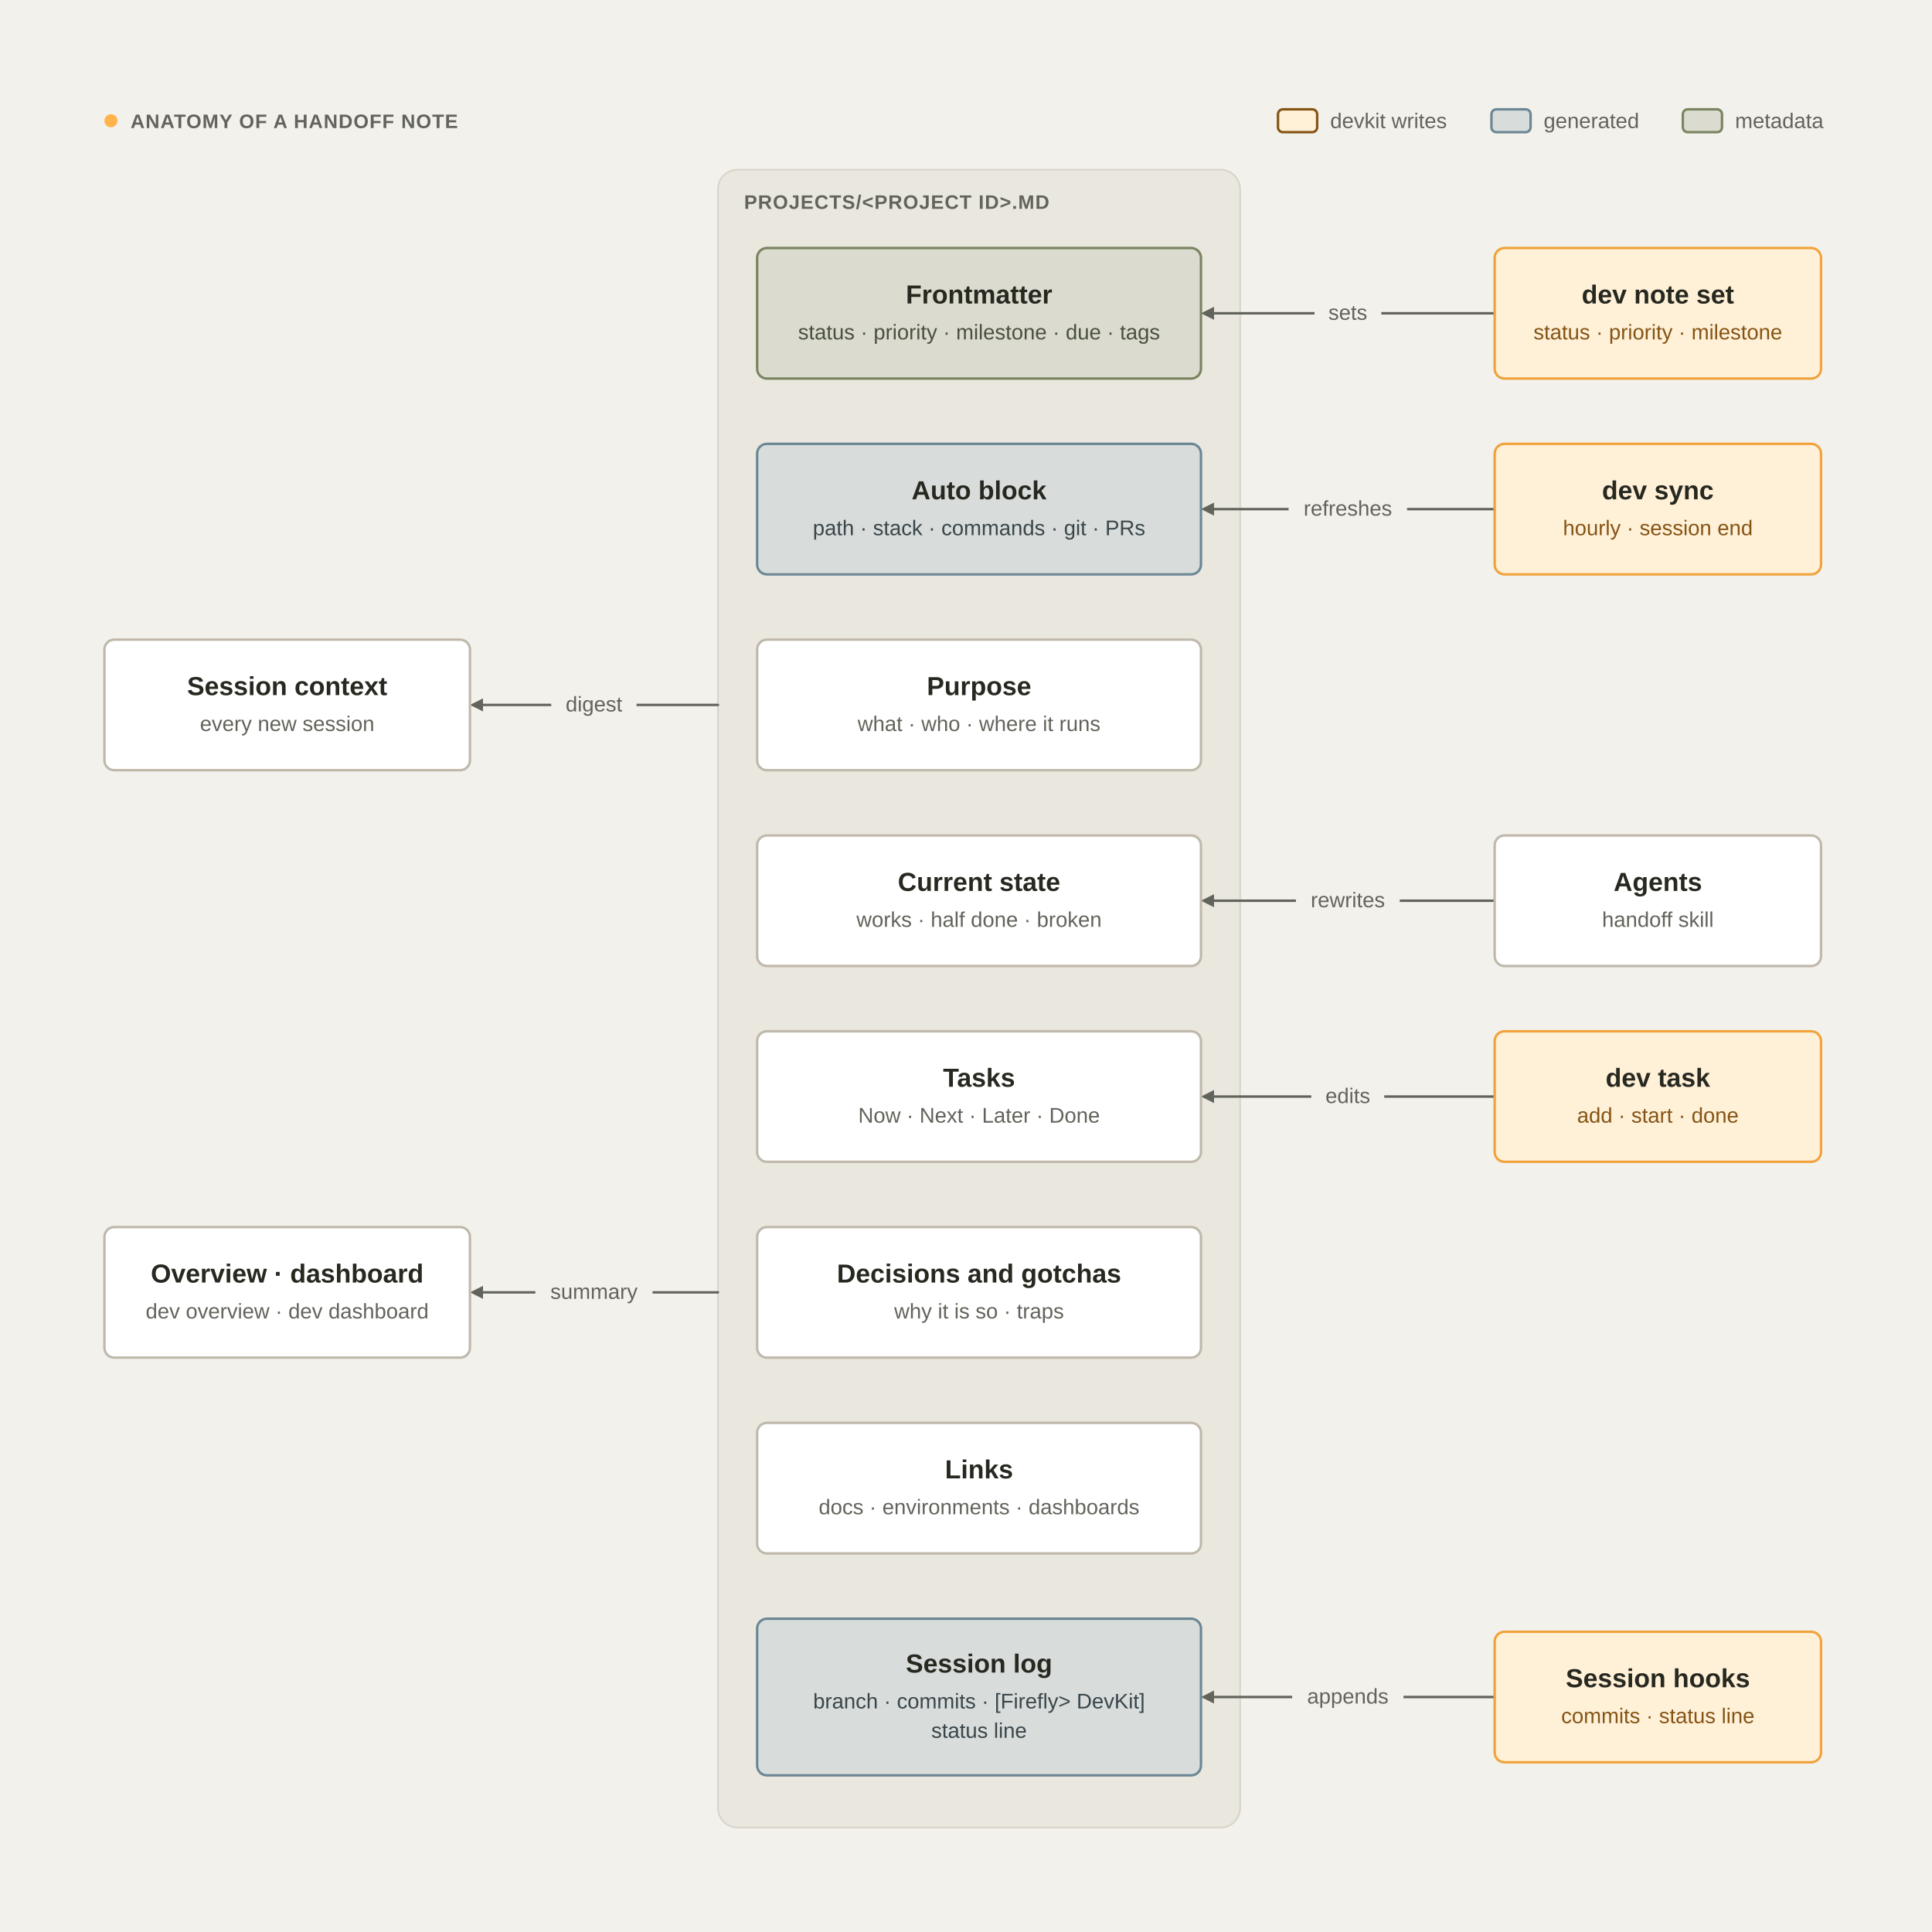
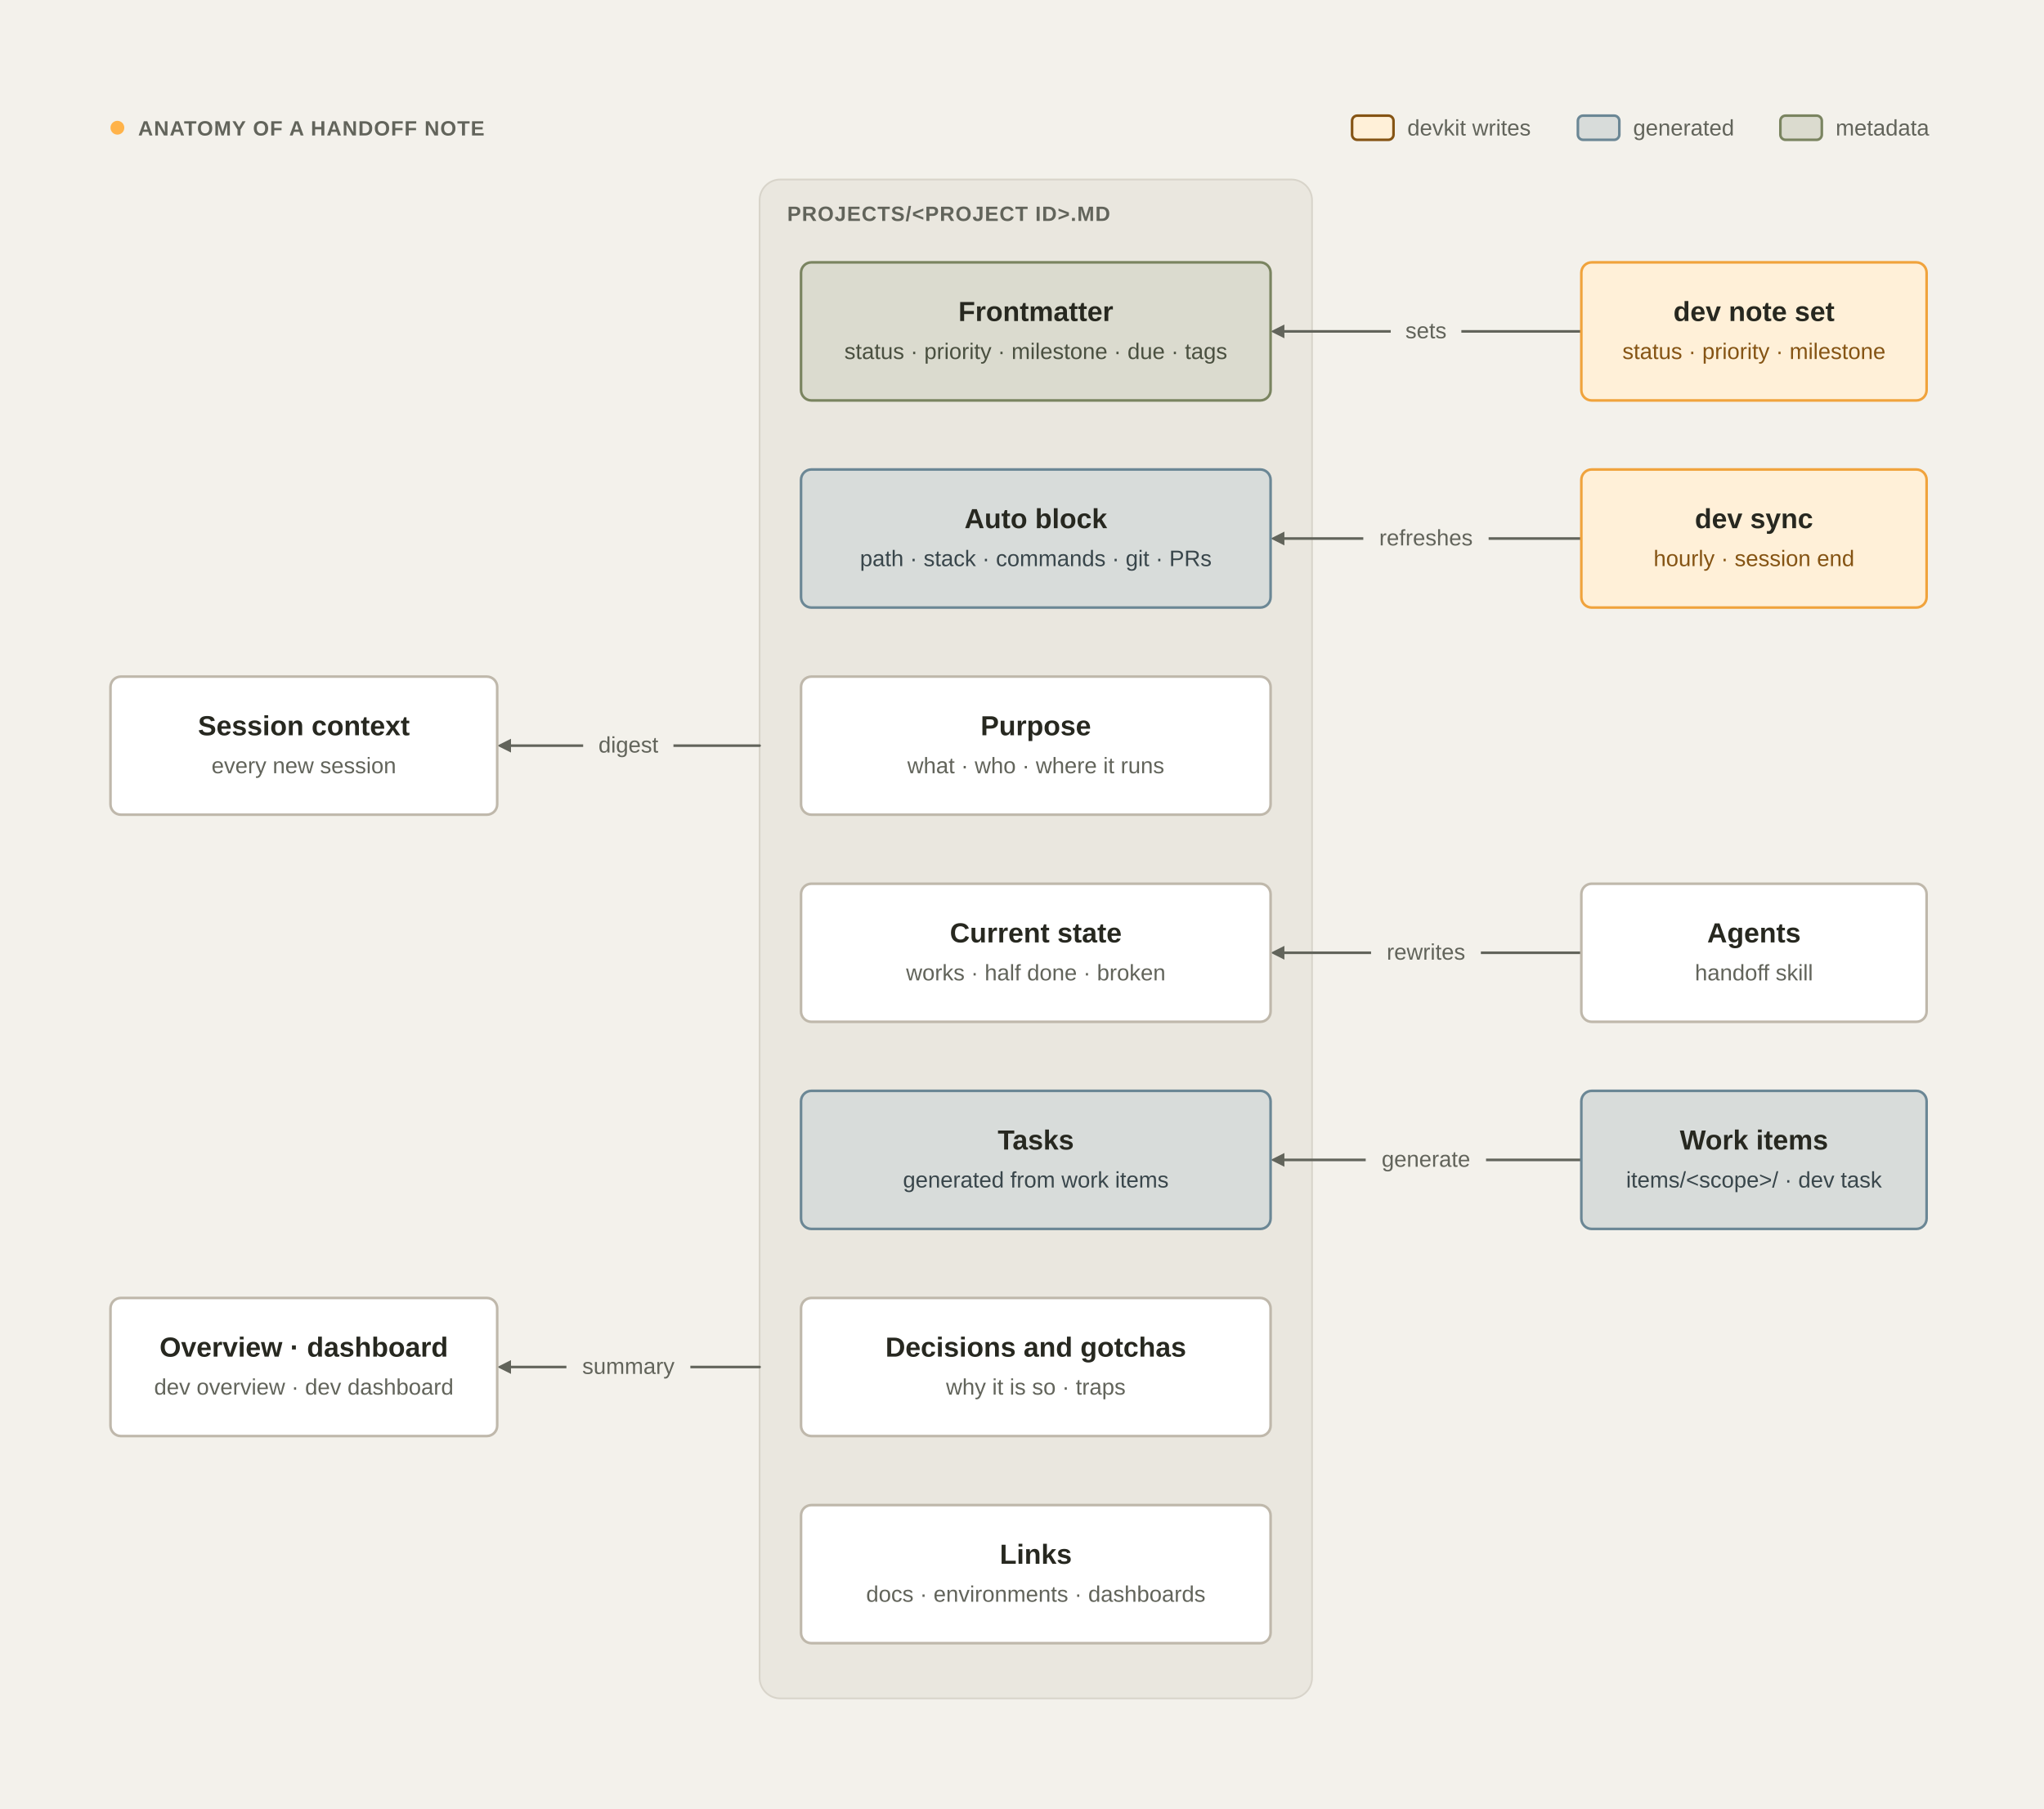
- <svg xmlns="http://www.w3.org/2000/svg" width="1184" height="1184" viewBox="0 0 1184 1184" role="img" aria-labelledby="dk-title dk-desc">
-   <rect width="1184" height="1184" fill="#F3F1EB" />
+ <svg xmlns="http://www.w3.org/2000/svg" width="1184" height="1048" viewBox="0 0 1184 1048" role="img" aria-labelledby="dk-title dk-desc">
+   <rect width="1184" height="1048" fill="#F3F1EB" />
  <g font-family="Manrope, 'Manrope Variable', system-ui, -apple-system, 'Segoe UI', Arial, sans-serif">
    <circle cx="68" cy="74" r="4" fill="#FFB34A" />
    <text x="80" y="78.5" font-size="12" font-weight="600" fill="#62645B" letter-spacing="0.48">ANATOMY OF A HANDOFF NOTE</text>
    <text x="1063.3" y="78.5" font-size="13" font-weight="400" fill="#62645B">metadata</text>
    <g transform="translate(1031.3,74)">
      <rect x="0" y="-7" width="24" height="14" rx="3" fill="#DBDBCF" stroke="#7A8460" stroke-width="1.5" />
    </g>
    <text x="946.0" y="78.5" font-size="13" font-weight="400" fill="#62645B">generated</text>
    <g transform="translate(914.0,74)">
      <rect x="0" y="-7" width="24" height="14" rx="3" fill="#D8DCDA" stroke="#6B8795" stroke-width="1.5" />
    </g>
    <text x="815.2" y="78.5" font-size="13" font-weight="400" fill="#62645B">devkit writes</text>
    <g transform="translate(783.2,74)">
      <rect x="0" y="-7" width="24" height="14" rx="3" fill="#FFF0D8" stroke="#855414" stroke-width="1.5" />
    </g>
    <g transform="translate(64.0,152.0)">
-       <rect x="376.0" y="-48.0" width="320.0" height="1016.0" rx="12" fill="#EAE7DF" stroke="#D8D4CA" stroke-width="1" />
+       <rect x="376.0" y="-48.0" width="320.0" height="880.0" rx="12" fill="#EAE7DF" stroke="#D8D4CA" stroke-width="1" />
      <text x="392.0" y="-24.0" font-size="12" font-weight="600" fill="#62645B" text-anchor="start" letter-spacing="0.48">PROJECTS/&lt;PROJECT ID&gt;.MD</text>
      <path d="M852.0,40.0 L679.5,40.0" fill="none" stroke="#62645B" stroke-width="1.5" stroke-linejoin="round" stroke-linecap="round" />
      <polygon points="672.0,40.0 680.0,36.0 680.0,44.0" fill="#62645B" />
      <rect x="741.6" y="28.0" width="40.9" height="24.0" rx="11.0" fill="#F3F1EB" />
      <text x="762.0" y="44.0" font-size="13" font-weight="400" fill="#62645B" text-anchor="middle">sets</text>
      <path d="M852.0,160.0 L679.5,160.0" fill="none" stroke="#62645B" stroke-width="1.5" stroke-linejoin="round" stroke-linecap="round" />
      <polygon points="672.0,160.0 680.0,156.0 680.0,164.0" fill="#62645B" />
      <rect x="725.7" y="148.0" width="72.6" height="24.0" rx="11.0" fill="#F3F1EB" />
      <text x="762.0" y="164.0" font-size="13" font-weight="400" fill="#62645B" text-anchor="middle">refreshes</text>
      <path d="M852.0,400.0 L679.5,400.0" fill="none" stroke="#62645B" stroke-width="1.5" stroke-linejoin="round" stroke-linecap="round" />
      <polygon points="672.0,400.0 680.0,396.0 680.0,404.0" fill="#62645B" />
      <rect x="730.2" y="388.0" width="63.6" height="24.0" rx="11.0" fill="#F3F1EB" />
      <text x="762.0" y="404.0" font-size="13" font-weight="400" fill="#62645B" text-anchor="middle">rewrites</text>
      <path d="M852.0,520.0 L679.5,520.0" fill="none" stroke="#62645B" stroke-width="1.5" stroke-linejoin="round" stroke-linecap="round" />
      <polygon points="672.0,520.0 680.0,516.0 680.0,524.0" fill="#62645B" />
-       <rect x="739.6" y="508.0" width="44.7" height="24.0" rx="11.0" fill="#F3F1EB" />
-       <text x="762.0" y="524.0" font-size="13" font-weight="400" fill="#62645B" text-anchor="middle">edits</text>
-       <path d="M852.0,888.0 L679.5,888.0" fill="none" stroke="#62645B" stroke-width="1.5" stroke-linejoin="round" stroke-linecap="round" />
-       <polygon points="672.0,888.0 680.0,884.0 680.0,892.0" fill="#62645B" />
-       <rect x="727.9" y="876.0" width="68.2" height="24.0" rx="11.0" fill="#F3F1EB" />
-       <text x="762.0" y="892.0" font-size="13" font-weight="400" fill="#62645B" text-anchor="middle">appends</text>
+       <rect x="727.1" y="508.0" width="69.7" height="24.0" rx="11.0" fill="#F3F1EB" />
+       <text x="762.0" y="524.0" font-size="13" font-weight="400" fill="#62645B" text-anchor="middle">generate</text>
      <path d="M376.0,280.0 L231.5,280.0" fill="none" stroke="#62645B" stroke-width="1.5" stroke-linejoin="round" stroke-linecap="round" />
      <polygon points="224.0,280.0 232.0,276.0 232.0,284.0" fill="#62645B" />
      <rect x="273.8" y="268.0" width="52.3" height="24.0" rx="11.0" fill="#F3F1EB" />
      <text x="300.0" y="284.0" font-size="13" font-weight="400" fill="#62645B" text-anchor="middle">digest</text>
      <path d="M376.0,640.0 L231.5,640.0" fill="none" stroke="#62645B" stroke-width="1.5" stroke-linejoin="round" stroke-linecap="round" />
      <polygon points="224.0,640.0 232.0,636.0 232.0,644.0" fill="#62645B" />
      <rect x="264.1" y="628.0" width="71.8" height="24.0" rx="11.0" fill="#F3F1EB" />
      <text x="300.0" y="644.0" font-size="13" font-weight="400" fill="#62645B" text-anchor="middle">summary</text>
      <rect x="400.0" y="0.0" width="272.0" height="80.0" rx="6.0" fill="#DBDBCF" stroke="#7A8460" stroke-width="1.5" />
      <text x="536.0" y="34.0" font-size="16" font-weight="600" fill="#272820" text-anchor="middle">Frontmatter</text>
      <text x="536.0" y="56.0" font-size="13" font-weight="400" fill="#4A5040" text-anchor="middle">status · priority · milestone · due · tags</text>
      <rect x="400.0" y="120.0" width="272.0" height="80.0" rx="6.0" fill="#D8DCDA" stroke="#6B8795" stroke-width="1.5" />
      <text x="536.0" y="154.0" font-size="16" font-weight="600" fill="#272820" text-anchor="middle">Auto block</text>
      <text x="536.0" y="176.0" font-size="13" font-weight="400" fill="#39464B" text-anchor="middle">path · stack · commands · git · PRs</text>
      <rect x="400.0" y="240.0" width="272.0" height="80.0" rx="6.0" fill="#FFFFFF" stroke="#BFB8AB" stroke-width="1.5" />
      <text x="536.0" y="274.0" font-size="16" font-weight="600" fill="#272820" text-anchor="middle">Purpose</text>
      <text x="536.0" y="296.0" font-size="13" font-weight="400" fill="#62645B" text-anchor="middle">what · who · where it runs</text>
      <rect x="400.0" y="360.0" width="272.0" height="80.0" rx="6.0" fill="#FFFFFF" stroke="#BFB8AB" stroke-width="1.5" />
      <text x="536.0" y="394.0" font-size="16" font-weight="600" fill="#272820" text-anchor="middle">Current state</text>
      <text x="536.0" y="416.0" font-size="13" font-weight="400" fill="#62645B" text-anchor="middle">works · half done · broken</text>
-       <rect x="400.0" y="480.0" width="272.0" height="80.0" rx="6.0" fill="#FFFFFF" stroke="#BFB8AB" stroke-width="1.5" />
+       <rect x="400.0" y="480.0" width="272.0" height="80.0" rx="6.0" fill="#D8DCDA" stroke="#6B8795" stroke-width="1.5" />
      <text x="536.0" y="514.0" font-size="16" font-weight="600" fill="#272820" text-anchor="middle">Tasks</text>
-       <text x="536.0" y="536.0" font-size="13" font-weight="400" fill="#62645B" text-anchor="middle">Now · Next · Later · Done</text>
+       <text x="536.0" y="536.0" font-size="13" font-weight="400" fill="#39464B" text-anchor="middle">generated from work items</text>
      <rect x="400.0" y="600.0" width="272.0" height="80.0" rx="6.0" fill="#FFFFFF" stroke="#BFB8AB" stroke-width="1.5" />
      <text x="536.0" y="634.0" font-size="16" font-weight="600" fill="#272820" text-anchor="middle">Decisions and gotchas</text>
      <text x="536.0" y="656.0" font-size="13" font-weight="400" fill="#62645B" text-anchor="middle">why it is so · traps</text>
      <rect x="400.0" y="720.0" width="272.0" height="80.0" rx="6.0" fill="#FFFFFF" stroke="#BFB8AB" stroke-width="1.5" />
      <text x="536.0" y="754.0" font-size="16" font-weight="600" fill="#272820" text-anchor="middle">Links</text>
      <text x="536.0" y="776.0" font-size="13" font-weight="400" fill="#62645B" text-anchor="middle">docs · environments · dashboards</text>
-       <rect x="400.0" y="840.0" width="272.0" height="96.0" rx="6.0" fill="#D8DCDA" stroke="#6B8795" stroke-width="1.5" />
-       <text x="536.0" y="873.0" font-size="16" font-weight="600" fill="#272820" text-anchor="middle">Session log</text>
-       <text x="536.0" y="895.0" font-size="13" font-weight="400" fill="#39464B" text-anchor="middle">branch · commits · [Firefly&gt; DevKit]</text>
-       <text x="536.0" y="913.0" font-size="13" font-weight="400" fill="#39464B" text-anchor="middle">status line</text>
      <rect x="852.0" y="0.0" width="200.0" height="80.0" rx="6.0" fill="#FFF0D8" stroke="#F0A33C" stroke-width="1.5" />
      <text x="952.0" y="34.0" font-size="16" font-weight="600" fill="#272820" text-anchor="middle">dev note set</text>
      <text x="952.0" y="56.0" font-size="13" font-weight="400" fill="#855414" text-anchor="middle">status · priority · milestone</text>
      <rect x="852.0" y="120.0" width="200.0" height="80.0" rx="6.0" fill="#FFF0D8" stroke="#F0A33C" stroke-width="1.5" />
      <text x="952.0" y="154.0" font-size="16" font-weight="600" fill="#272820" text-anchor="middle">dev sync</text>
      <text x="952.0" y="176.0" font-size="13" font-weight="400" fill="#855414" text-anchor="middle">hourly · session end</text>
      <rect x="852.0" y="360.0" width="200.0" height="80.0" rx="6.0" fill="#FFFFFF" stroke="#BFB8AB" stroke-width="1.5" />
      <text x="952.0" y="394.0" font-size="16" font-weight="600" fill="#272820" text-anchor="middle">Agents</text>
      <text x="952.0" y="416.0" font-size="13" font-weight="400" fill="#62645B" text-anchor="middle">handoff skill</text>
-       <rect x="852.0" y="480.0" width="200.0" height="80.0" rx="6.0" fill="#FFF0D8" stroke="#F0A33C" stroke-width="1.5" />
-       <text x="952.0" y="514.0" font-size="16" font-weight="600" fill="#272820" text-anchor="middle">dev task</text>
-       <text x="952.0" y="536.0" font-size="13" font-weight="400" fill="#855414" text-anchor="middle">add · start · done</text>
-       <rect x="852.0" y="848.0" width="200.0" height="80.0" rx="6.0" fill="#FFF0D8" stroke="#F0A33C" stroke-width="1.5" />
-       <text x="952.0" y="882.0" font-size="16" font-weight="600" fill="#272820" text-anchor="middle">Session hooks</text>
-       <text x="952.0" y="904.0" font-size="13" font-weight="400" fill="#855414" text-anchor="middle">commits · status line</text>
+       <rect x="852.0" y="480.0" width="200.0" height="80.0" rx="6.0" fill="#D8DCDA" stroke="#6B8795" stroke-width="1.5" />
+       <text x="952.0" y="514.0" font-size="16" font-weight="600" fill="#272820" text-anchor="middle">Work items</text>
+       <text x="952.0" y="536.0" font-size="13" font-weight="400" fill="#39464B" text-anchor="middle">items/&lt;scope&gt;/ · dev task</text>
      <rect x="0.0" y="240.0" width="224.0" height="80.0" rx="6.0" fill="#FFFFFF" stroke="#BFB8AB" stroke-width="1.5" />
      <text x="112.0" y="274.0" font-size="16" font-weight="600" fill="#272820" text-anchor="middle">Session context</text>
      <text x="112.0" y="296.0" font-size="13" font-weight="400" fill="#62645B" text-anchor="middle">every new session</text>
      <rect x="0.0" y="600.0" width="224.0" height="80.0" rx="6.0" fill="#FFFFFF" stroke="#BFB8AB" stroke-width="1.5" />
      <text x="112.0" y="634.0" font-size="16" font-weight="600" fill="#272820" text-anchor="middle">Overview · dashboard</text>
      <text x="112.0" y="656.0" font-size="13" font-weight="400" fill="#62645B" text-anchor="middle">dev overview · dev dashboard</text>
    </g>
  </g>
</svg>
